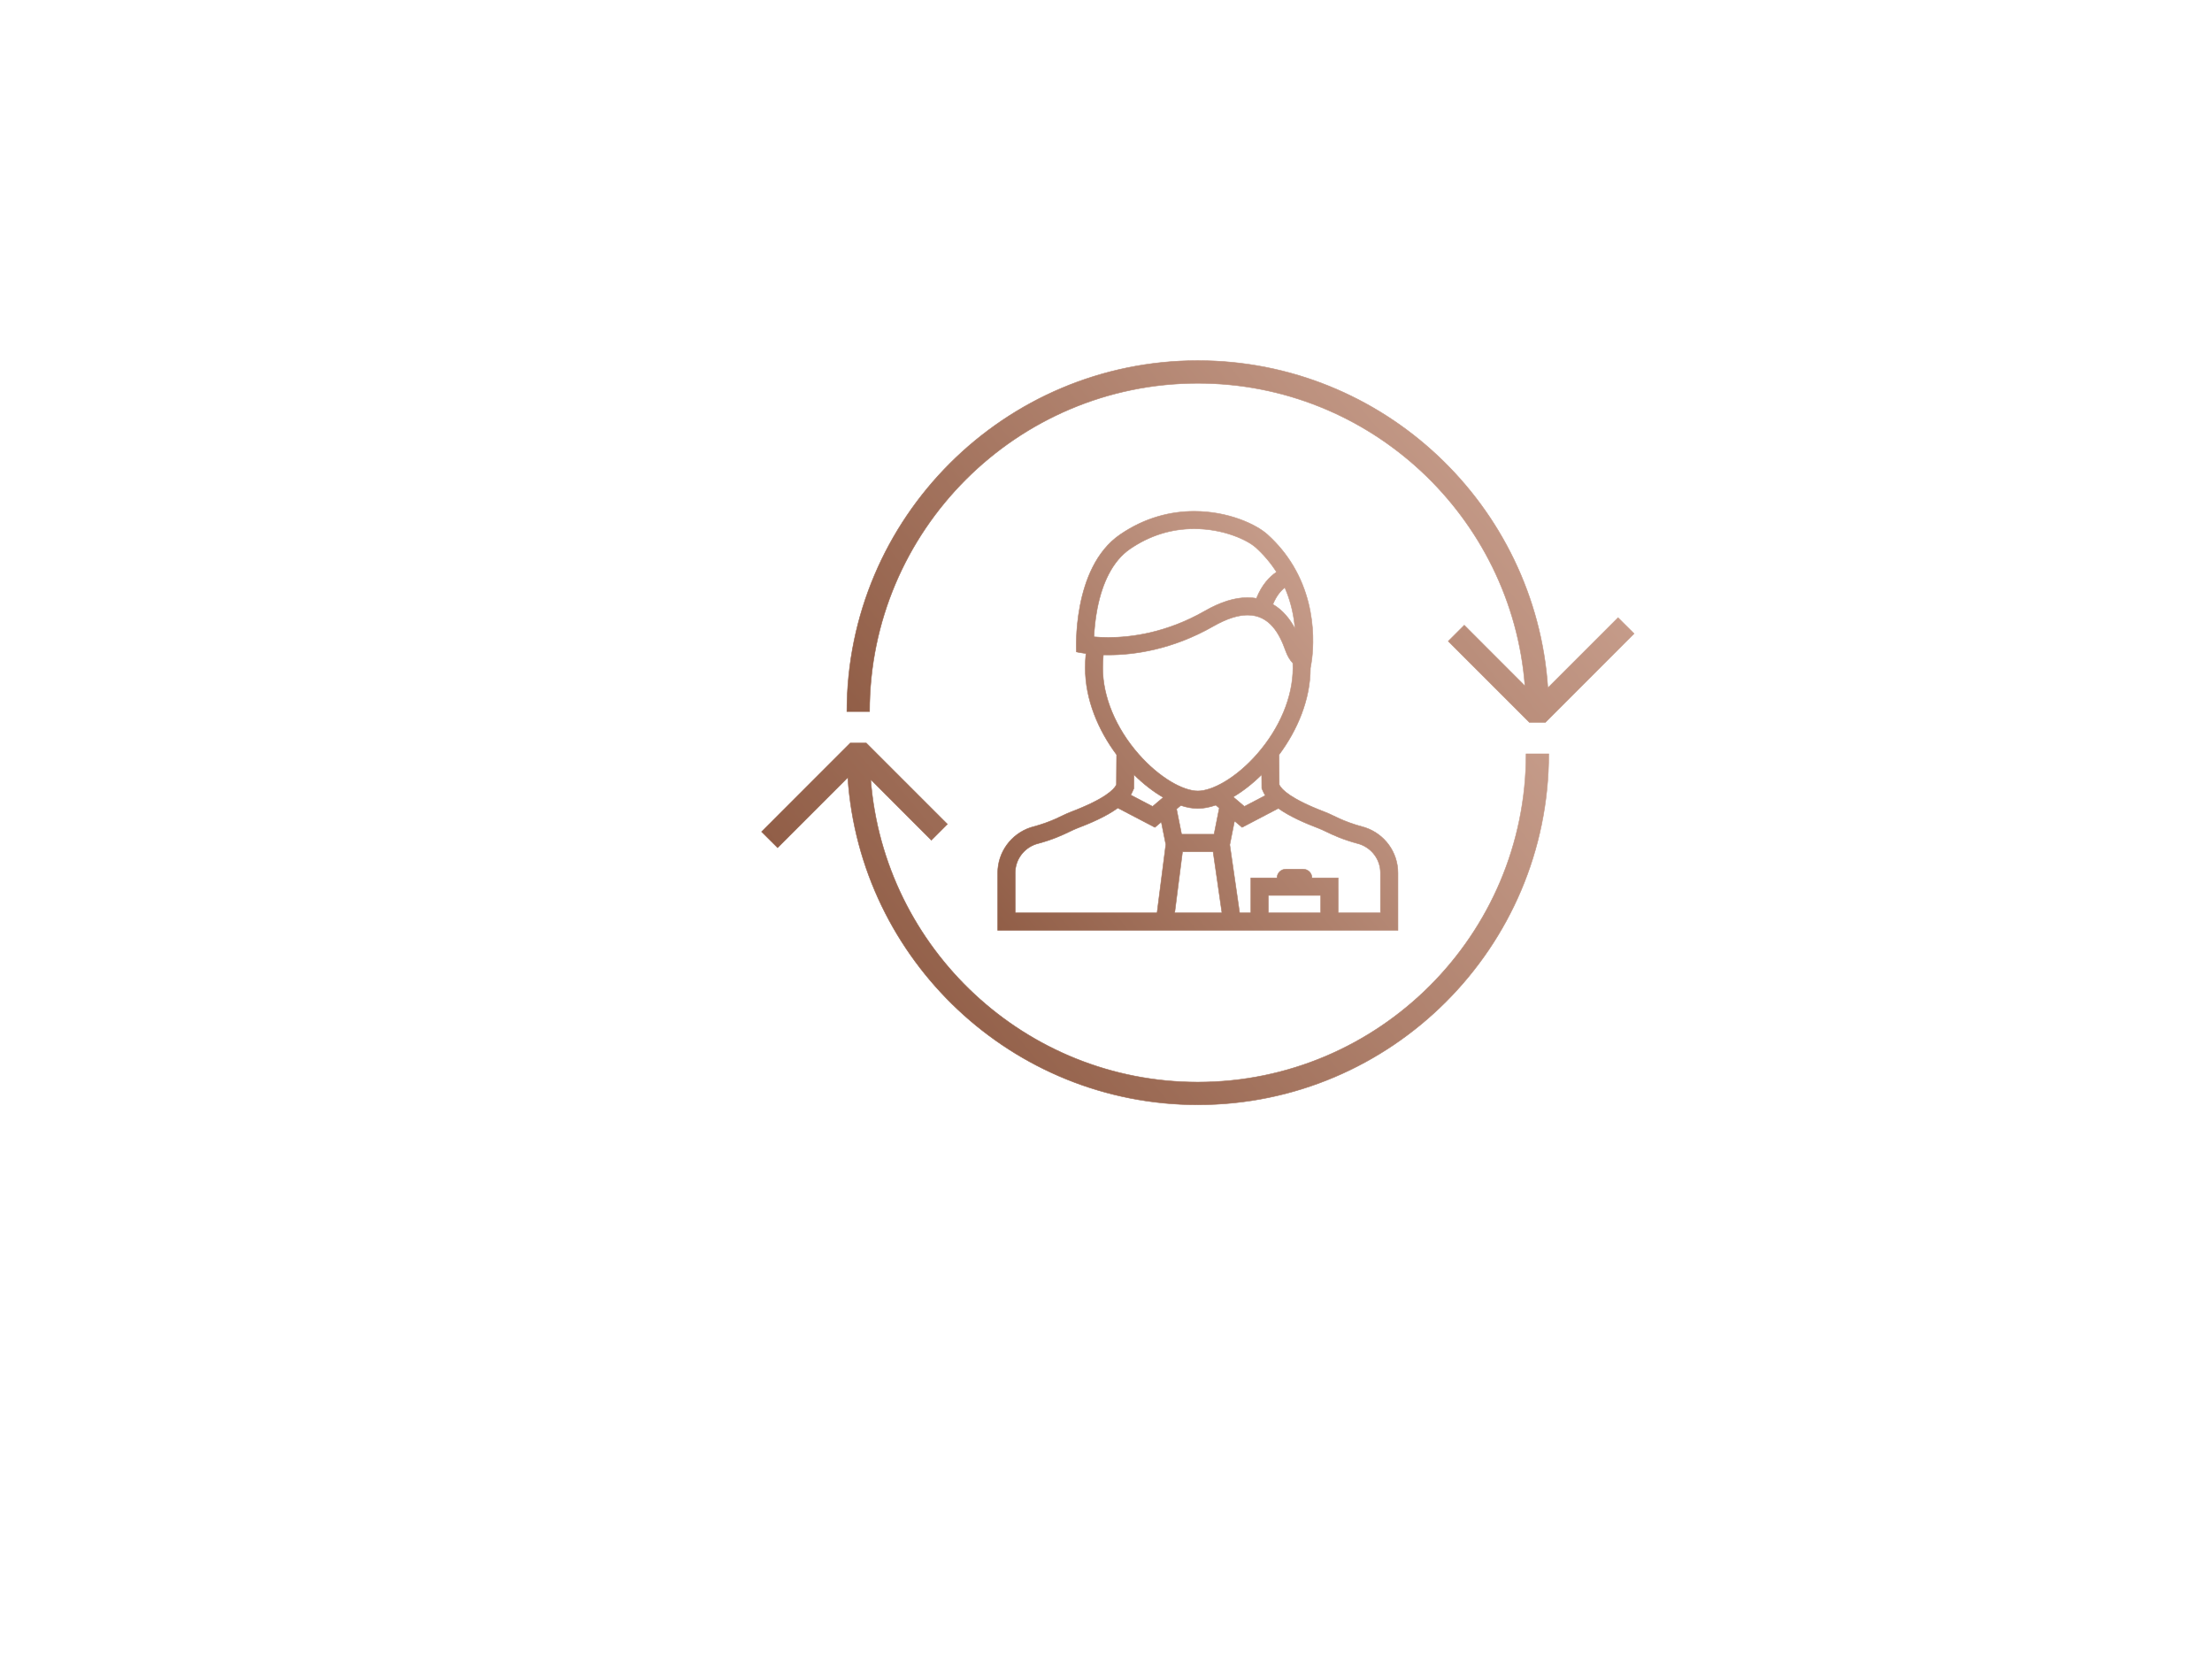
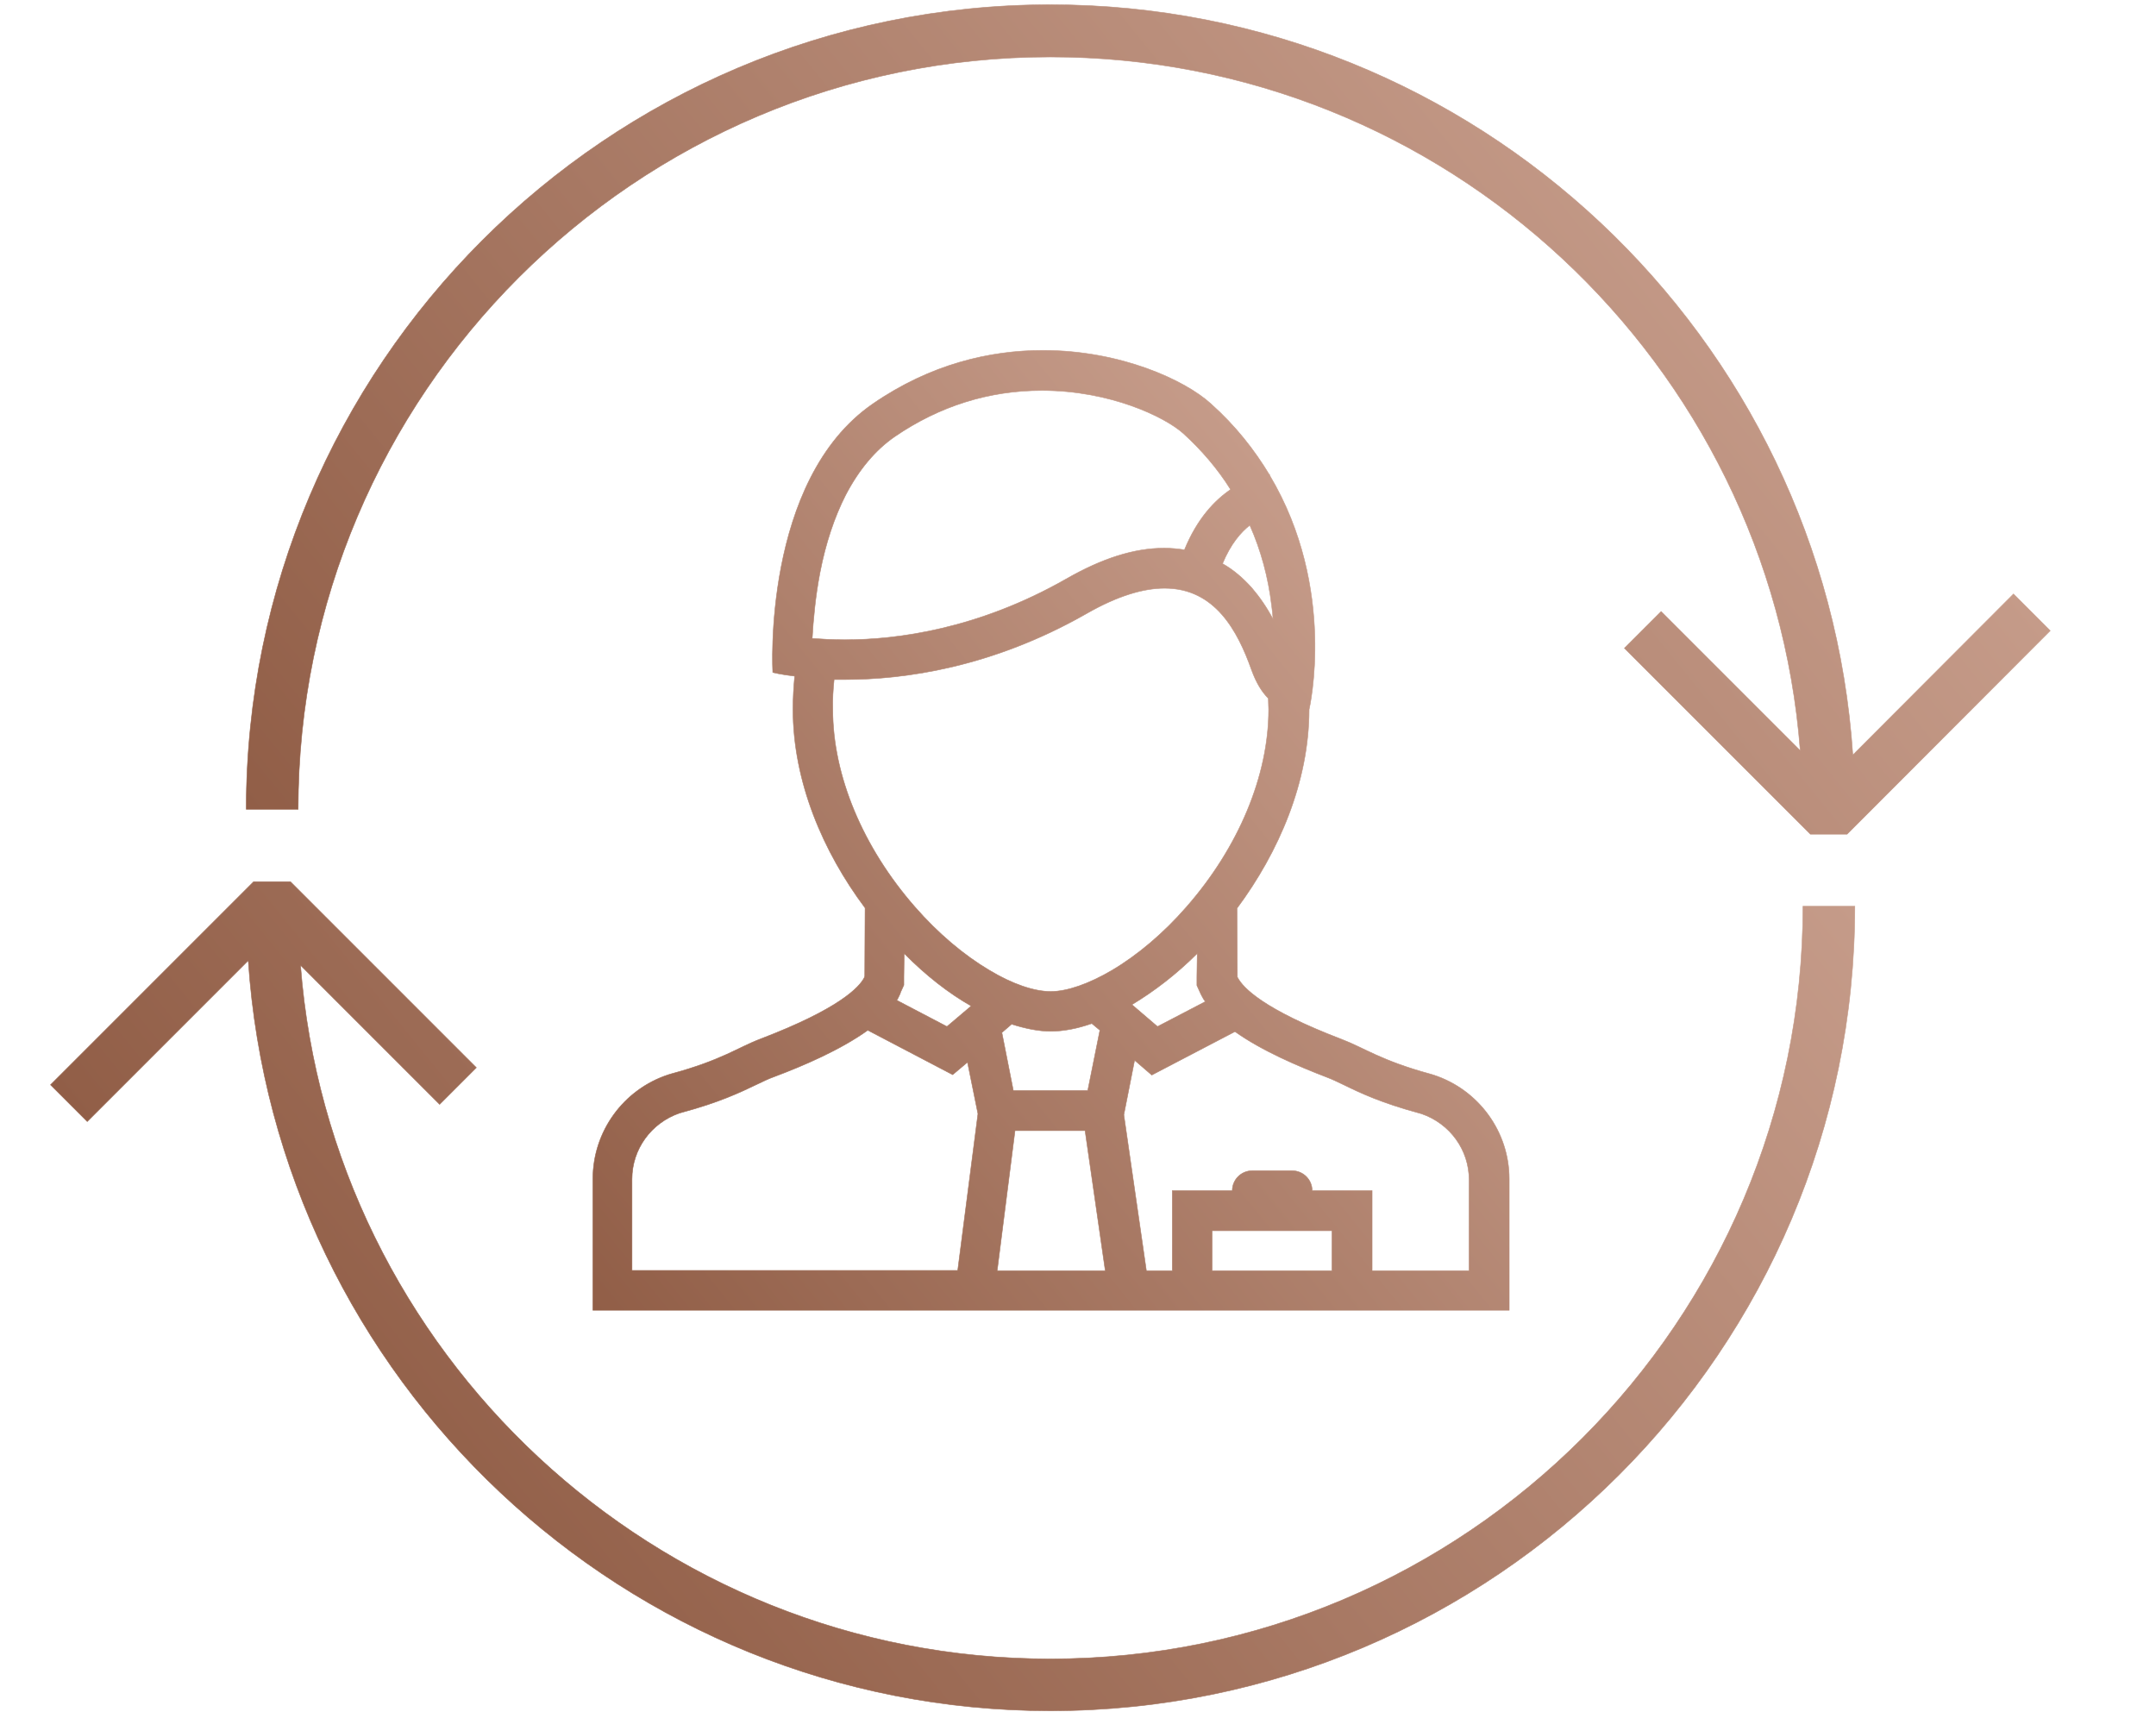
- <svg xmlns="http://www.w3.org/2000/svg" version="1.1" id="Слой_1" x="0px" y="0px" viewBox="0 0 640 480" style="enable-background:new 0 0 640 480;" xml:space="preserve">
+ <svg xmlns="http://www.w3.org/2000/svg" version="1.1" id="Слой_1" x="0px" y="0px" viewBox="0 0 640 508" style="enable-background:new 0 0 640 508;" xml:space="preserve">
+   <style type="text/css">
+ 	.st0{fill:url(#SVGID_1_);stroke:url(#SVGID_2_);stroke-width:0.15;stroke-miterlimit:10;}
+ 	.st1{fill:url(#SVGID_3_);stroke:url(#SVGID_4_);stroke-width:0.15;stroke-miterlimit:10;}
+ 	.st2{fill:url(#SVGID_5_);stroke:url(#SVGID_6_);stroke-width:0.15;stroke-miterlimit:10;}
+ </style>
  <g>
    <g>
-       <linearGradient id="SVGID_1_" gradientUnits="userSpaceOnUse" x1="273.994" y1="241.625" x2="422.568" y2="121.313">
+       <linearGradient id="SVGID_1_" gradientUnits="userSpaceOnUse" x1="141.158" y1="183.69" x2="490.558" y2="466.629" gradientTransform="matrix(1 0 0 -1 0 508)">
        <stop offset="0" style="stop-color:#915E47" />
        <stop offset="1" style="stop-color:#C59B89" />
      </linearGradient>
-       <linearGradient id="SVGID_2_" gradientUnits="userSpaceOnUse" x1="273.913" y1="241.693" x2="422.633" y2="121.262">
+       <linearGradient id="SVGID_2_" gradientUnits="userSpaceOnUse" x1="141.077" y1="183.623" x2="490.623" y2="466.68" gradientTransform="matrix(1 0 0 -1 0 508)">
        <stop offset="0" style="stop-color:#915E47" />
        <stop offset="1" style="stop-color:#C59B89" />
      </linearGradient>
-       <path style="fill:url(#SVGID_1_);stroke:url(#SVGID_2_);stroke-width:0.15;stroke-miterlimit:10;" d="M346.568,110.892    c49.879,0,90.863,38.65,94.654,87.572l-17.559-17.575l-4.638,4.634l23.478,23.478h4.634l25.652-25.668l-4.638-4.622l-20.31,20.31    c-3.533-52.803-47.591-94.687-101.274-94.687c-55.988,0-101.532,45.544-101.532,101.532h6.558    C251.595,153.493,294.195,110.892,346.568,110.892L346.568,110.892z M346.568,110.892" />
-       <linearGradient id="SVGID_3_" gradientUnits="userSpaceOnUse" x1="270.57" y1="302.668" x2="419.143" y2="182.356">
+       <path class="st0" d="M311.8,16.9c117.3,0,213.7,90.9,222.6,205.9l-41.3-41.3l-10.9,10.9l55.2,55.2h10.9l60.3-60.4l-10.9-10.9    L550,224.1C541.7,99.9,438.1,1.4,311.8,1.4C180.2,1.4,73.1,108.5,73.1,240.2h15.4C88.5,117,188.7,16.9,311.8,16.9L311.8,16.9z" />
+       <linearGradient id="SVGID_3_" gradientUnits="userSpaceOnUse" x1="133.111" y1="40.137" x2="482.511" y2="323.076" gradientTransform="matrix(1 0 0 -1 0 508)">
        <stop offset="0" style="stop-color:#915E47" />
        <stop offset="1" style="stop-color:#C59B89" />
      </linearGradient>
-       <linearGradient id="SVGID_4_" gradientUnits="userSpaceOnUse" x1="270.505" y1="302.719" x2="419.224" y2="182.288">
+       <linearGradient id="SVGID_4_" gradientUnits="userSpaceOnUse" x1="133.046" y1="40.086" x2="482.592" y2="323.143" gradientTransform="matrix(1 0 0 -1 0 508)">
        <stop offset="0" style="stop-color:#915E47" />
        <stop offset="1" style="stop-color:#C59B89" />
      </linearGradient>
-       <path style="fill:url(#SVGID_3_);stroke:url(#SVGID_4_);stroke-width:0.15;stroke-miterlimit:10;" d="M346.568,313.092    c-49.88,0-90.863-38.654-94.654-87.572l17.559,17.575l4.638-4.638l-23.478-23.474h-4.634l-25.652,25.664l4.638,4.622l20.31-20.31    c3.533,52.807,47.591,94.687,101.274,94.687c55.987,0,101.532-45.544,101.532-101.532h-6.558    C441.542,270.487,398.941,313.092,346.568,313.092L346.568,313.092z M346.568,313.092" />
+       <path class="st1" d="M311.8,492.4c-117.3,0-213.7-90.9-222.6-205.9l41.3,41.3l10.9-10.9l-55.2-55.2H75.3L15,322l10.9,10.9    l47.8-47.8C82,409.3,185.6,507.8,311.8,507.8c131.7,0,238.8-107.1,238.8-238.8h-15.4C535.2,392.2,435,492.4,311.8,492.4    L311.8,492.4z" />
    </g>
-     <linearGradient id="SVGID_5_" gradientUnits="userSpaceOnUse" x1="290.594" y1="271.534" x2="394.108" y2="187.71">
+     <linearGradient id="SVGID_5_" gradientUnits="userSpaceOnUse" x1="180.203" y1="113.353" x2="423.636" y2="310.481" gradientTransform="matrix(1 0 0 -1 0 508)">
      <stop offset="0" style="stop-color:#915E47" />
      <stop offset="1" style="stop-color:#C59B89" />
    </linearGradient>
-     <linearGradient id="SVGID_6_" gradientUnits="userSpaceOnUse" x1="290.522" y1="271.612" x2="394.176" y2="187.675">
+     <linearGradient id="SVGID_6_" gradientUnits="userSpaceOnUse" x1="180.13" y1="113.275" x2="423.704" y2="310.516" gradientTransform="matrix(1 0 0 -1 0 508)">
      <stop offset="0" style="stop-color:#915E47" />
      <stop offset="1" style="stop-color:#C59B89" />
    </linearGradient>
-     <path style="fill:url(#SVGID_5_);stroke:url(#SVGID_6_);stroke-width:0.15;stroke-miterlimit:10;" d="M394.924,239.412   l-0.433-0.122c-6.267-1.687-8.387-3.3-11.176-4.362c-9.896-3.77-12.471-6.489-13.13-7.773c-0.022-0.045-0.041-0.096-0.063-0.141   l-0.063-8.649c5.294-7.087,9.079-15.93,9.079-25.092c0,0,3.574-15.229-4.972-29.561l-0.004-0.065   c-0.007,0.002-0.018,0.002-0.033,0.004c-1.85-3.095-4.266-6.145-7.41-8.992c-3.289-2.976-11.402-6.725-21.187-6.725   c-6.7,0-14.184,1.757-21.439,6.726c-14.073,9.639-12.653,33.949-12.653,33.949s0.984,0.248,2.756,0.481   c-0.13,1.361-0.196,2.756-0.196,4.184c0,9.162,3.785,18.006,9.079,25.092l-0.063,8.649c-0.022,0.045-0.041,0.096-0.063,0.141   c-0.658,1.284-3.233,4.003-13.13,7.773c-2.789,1.062-4.909,2.675-11.176,4.362l-0.433,0.122c-5.705,1.887-9.541,7.177-9.541,13.148   v16.6h45.46h12.438h12.815h2.527h25.257h17.295v-16.6C404.464,246.589,400.628,241.299,394.924,239.412z M365.072,227.048   l0.007,1.069l0.418,0.932c0.037,0.081,0.1,0.233,0.192,0.411c0.122,0.237,0.263,0.47,0.411,0.699l-6.056,3.167l-3.241-2.745   c2.782-1.639,5.598-3.833,8.246-6.452L365.072,227.048z M351.269,241.376h-9.401l-1.458-7.295l1.228-1.043   c1.728,0.57,3.389,0.873,4.931,0.873c1.62,0,3.378-0.34,5.205-0.966l1.006,0.855L351.269,241.376z M371.979,177.922   c-1.106-1.254-2.345-2.281-3.696-3.073c1.021-2.475,2.309-3.96,3.452-4.85c1.391,3.165,2.327,6.6,2.778,10.218   c0.07,0.566,0.13,1.117,0.174,1.657C373.873,180.352,372.981,179.055,371.979,177.922z M317.488,175.992   c0.736-3.722,1.824-7.011,3.244-9.772c1.643-3.208,3.733-5.696,6.211-7.394c5.66-3.877,11.916-5.842,18.587-5.842   c8.605,0,15.483,3.324,17.799,5.42c2.353,2.129,4.362,4.508,6.012,7.103c-2.005,1.343-4.225,3.651-5.812,7.614   c-0.829-0.143-1.683-0.215-2.556-0.215c-3.77,0-7.832,1.275-12.419,3.896c-11.051,6.313-21.272,7.64-27.902,7.64   c-1.587,0-2.982-0.078-4.14-0.181C316.611,182.05,316.87,179.128,317.488,175.992z M319.234,189.473   c0.459,0.013,0.929,0.018,1.417,0.018c7.392,0,18.472-1.484,30.407-8.304c4.018-2.295,7.266-3.231,9.915-3.231   c6.359,0,9.241,5.398,10.973,10.281c0.592,1.672,1.336,2.825,2.112,3.613c0.018,0.47,0.03,0.945,0.03,1.423   c0,8.318-3.785,17.403-10.385,24.922c-2.9,3.307-6.149,6.071-9.393,7.998c-2.9,1.717-5.649,2.664-7.74,2.664   c-2.094,0-4.843-0.947-7.743-2.664c-3.244-1.931-6.493-4.691-9.393-7.998c-6.6-7.519-10.385-16.604-10.385-24.922   C319.049,191.982,319.112,190.715,319.234,189.473z M336.563,230.714l-3.082,2.612l-6.348-3.319   c0.111-0.181,0.218-0.363,0.314-0.547c0.089-0.174,0.155-0.322,0.189-0.411l0.422-0.932l0.007-1.069l0.022-2.919   C330.81,226.822,333.707,229.064,336.563,230.714z M293.722,264.106V252.56c0-3.766,2.408-7.099,5.997-8.324l0.281-0.081   c4.724-1.273,7.333-2.519,9.43-3.526c0.81-0.385,1.509-0.725,2.19-0.984c3.729-1.421,8.383-3.381,11.805-5.875l10.725,5.609   l1.853-1.569l1.306,6.526l-2.531,19.77H293.722z M346.57,264.106h-6.7l2.264-17.676h8.86l2.556,17.676H346.57z M366.962,264.106   v-5.046h15.153v5.046H366.962z M399.415,264.106h-12.246v-10.1h-7.577c0-1.395-1.132-2.523-2.527-2.523h-5.05   c-1.395,0-2.527,1.128-2.527,2.523h-7.577v10.1h-3.256l-2.849-19.682l1.38-6.896l2.186,1.85l10.499-5.494   c3.407,2.442,7.976,4.366,11.646,5.764c0.677,0.255,1.376,0.596,2.186,0.98c2.098,1.006,4.706,2.253,9.43,3.526l0.281,0.081   c3.592,1.225,5.997,4.558,5.997,8.324V264.106z" />
+     <path class="st2" d="M425.6,319.1l-1-0.3c-14.7-4-19.7-7.8-26.3-10.3c-23.3-8.9-29.3-15.3-30.9-18.3c-0.1-0.1-0.1-0.2-0.1-0.3   l-0.1-20.3c12.4-16.7,21.4-37.5,21.4-59c0,0,8.4-35.8-11.7-69.5l0-0.2c0,0,0,0-0.1,0c-4.4-7.3-10-14.5-17.4-21.1   c-7.7-7-26.8-15.8-49.8-15.8c-15.8,0-33.4,4.1-50.4,15.8c-33.1,22.7-29.8,79.8-29.8,79.8s2.3,0.6,6.5,1.1c-0.3,3.2-0.5,6.5-0.5,9.8   c0,21.5,8.9,42.3,21.4,59l-0.1,20.3c-0.1,0.1-0.1,0.2-0.1,0.3c-1.5,3-7.6,9.4-30.9,18.3c-6.6,2.5-11.5,6.3-26.3,10.3l-1,0.3   c-13.4,4.4-22.4,16.9-22.4,30.9v39h106.9h29.3H342h5.9h59.4H448v-39C448,336,439,323.5,425.6,319.1z M355.3,290l0,2.5l1,2.2   c0.1,0.2,0.2,0.5,0.5,1c0.3,0.6,0.6,1.1,1,1.6l-14.2,7.4l-7.6-6.5c6.5-3.9,13.2-9,19.4-15.2L355.3,290z M322.9,323.7h-22.1   l-3.4-17.2l2.9-2.5c4.1,1.3,8,2.1,11.6,2.1c3.8,0,7.9-0.8,12.2-2.3l2.4,2L322.9,323.7z M371.6,174.5c-2.6-2.9-5.5-5.4-8.7-7.2   c2.4-5.8,5.4-9.3,8.1-11.4c3.3,7.4,5.5,15.5,6.5,24c0.2,1.3,0.3,2.6,0.4,3.9C376,180.2,373.9,177.2,371.6,174.5z M243.4,170   c1.7-8.8,4.3-16.5,7.6-23c3.9-7.5,8.8-13.4,14.6-17.4c13.3-9.1,28-13.7,43.7-13.7c20.2,0,36.4,7.8,41.9,12.7   c5.5,5,10.3,10.6,14.1,16.7c-4.7,3.2-9.9,8.6-13.7,17.9c-1.9-0.3-4-0.5-6-0.5c-8.9,0-18.4,3-29.2,9.2c-26,14.8-50,18-65.6,18   c-3.7,0-7-0.2-9.7-0.4C241.4,184.2,242,177.3,243.4,170z M247.6,201.7c1.1,0,2.2,0,3.3,0c17.4,0,43.4-3.5,71.5-19.5   c9.4-5.4,17.1-7.6,23.3-7.6c15,0,21.7,12.7,25.8,24.2c1.4,3.9,3.1,6.6,5,8.5c0,1.1,0.1,2.2,0.1,3.3c0,19.6-8.9,40.9-24.4,58.6   c-6.8,7.8-14.5,14.3-22.1,18.8c-6.8,4-13.3,6.3-18.2,6.3c-4.9,0-11.4-2.2-18.2-6.3c-7.6-4.5-15.3-11-22.1-18.8   c-15.5-17.7-24.4-39-24.4-58.6C247.1,207.6,247.3,204.6,247.6,201.7z M288.3,298.6l-7.2,6.1l-14.9-7.8c0.3-0.4,0.5-0.9,0.7-1.3   c0.2-0.4,0.4-0.8,0.4-1l1-2.2l0-2.5l0.1-6.9C274.8,289.5,281.6,294.8,288.3,298.6z M187.6,377.2V350c0-8.9,5.7-16.7,14.1-19.6   l0.7-0.2c11.1-3,17.2-5.9,22.2-8.3c1.9-0.9,3.5-1.7,5.2-2.3c8.8-3.3,19.7-8,27.8-13.8l25.2,13.2l4.4-3.7l3.1,15.3l-6,46.5H187.6z    M311.8,377.2h-15.8l5.3-41.6h20.8l6,41.6H311.8z M359.8,377.2v-11.9h35.6v11.9H359.8z M436.1,377.2h-28.8v-23.8h-17.8   c0-3.3-2.7-5.9-5.9-5.9h-11.9c-3.3,0-5.9,2.7-5.9,5.9h-17.8v23.8h-7.7l-6.7-46.3l3.2-16.2l5.1,4.4l24.7-12.9   c8,5.7,18.8,10.3,27.4,13.6c1.6,0.6,3.2,1.4,5.1,2.3c4.9,2.4,11.1,5.3,22.2,8.3l0.7,0.2c8.4,2.9,14.1,10.7,14.1,19.6L436.1,377.2   L436.1,377.2z" />
  </g>
</svg>
